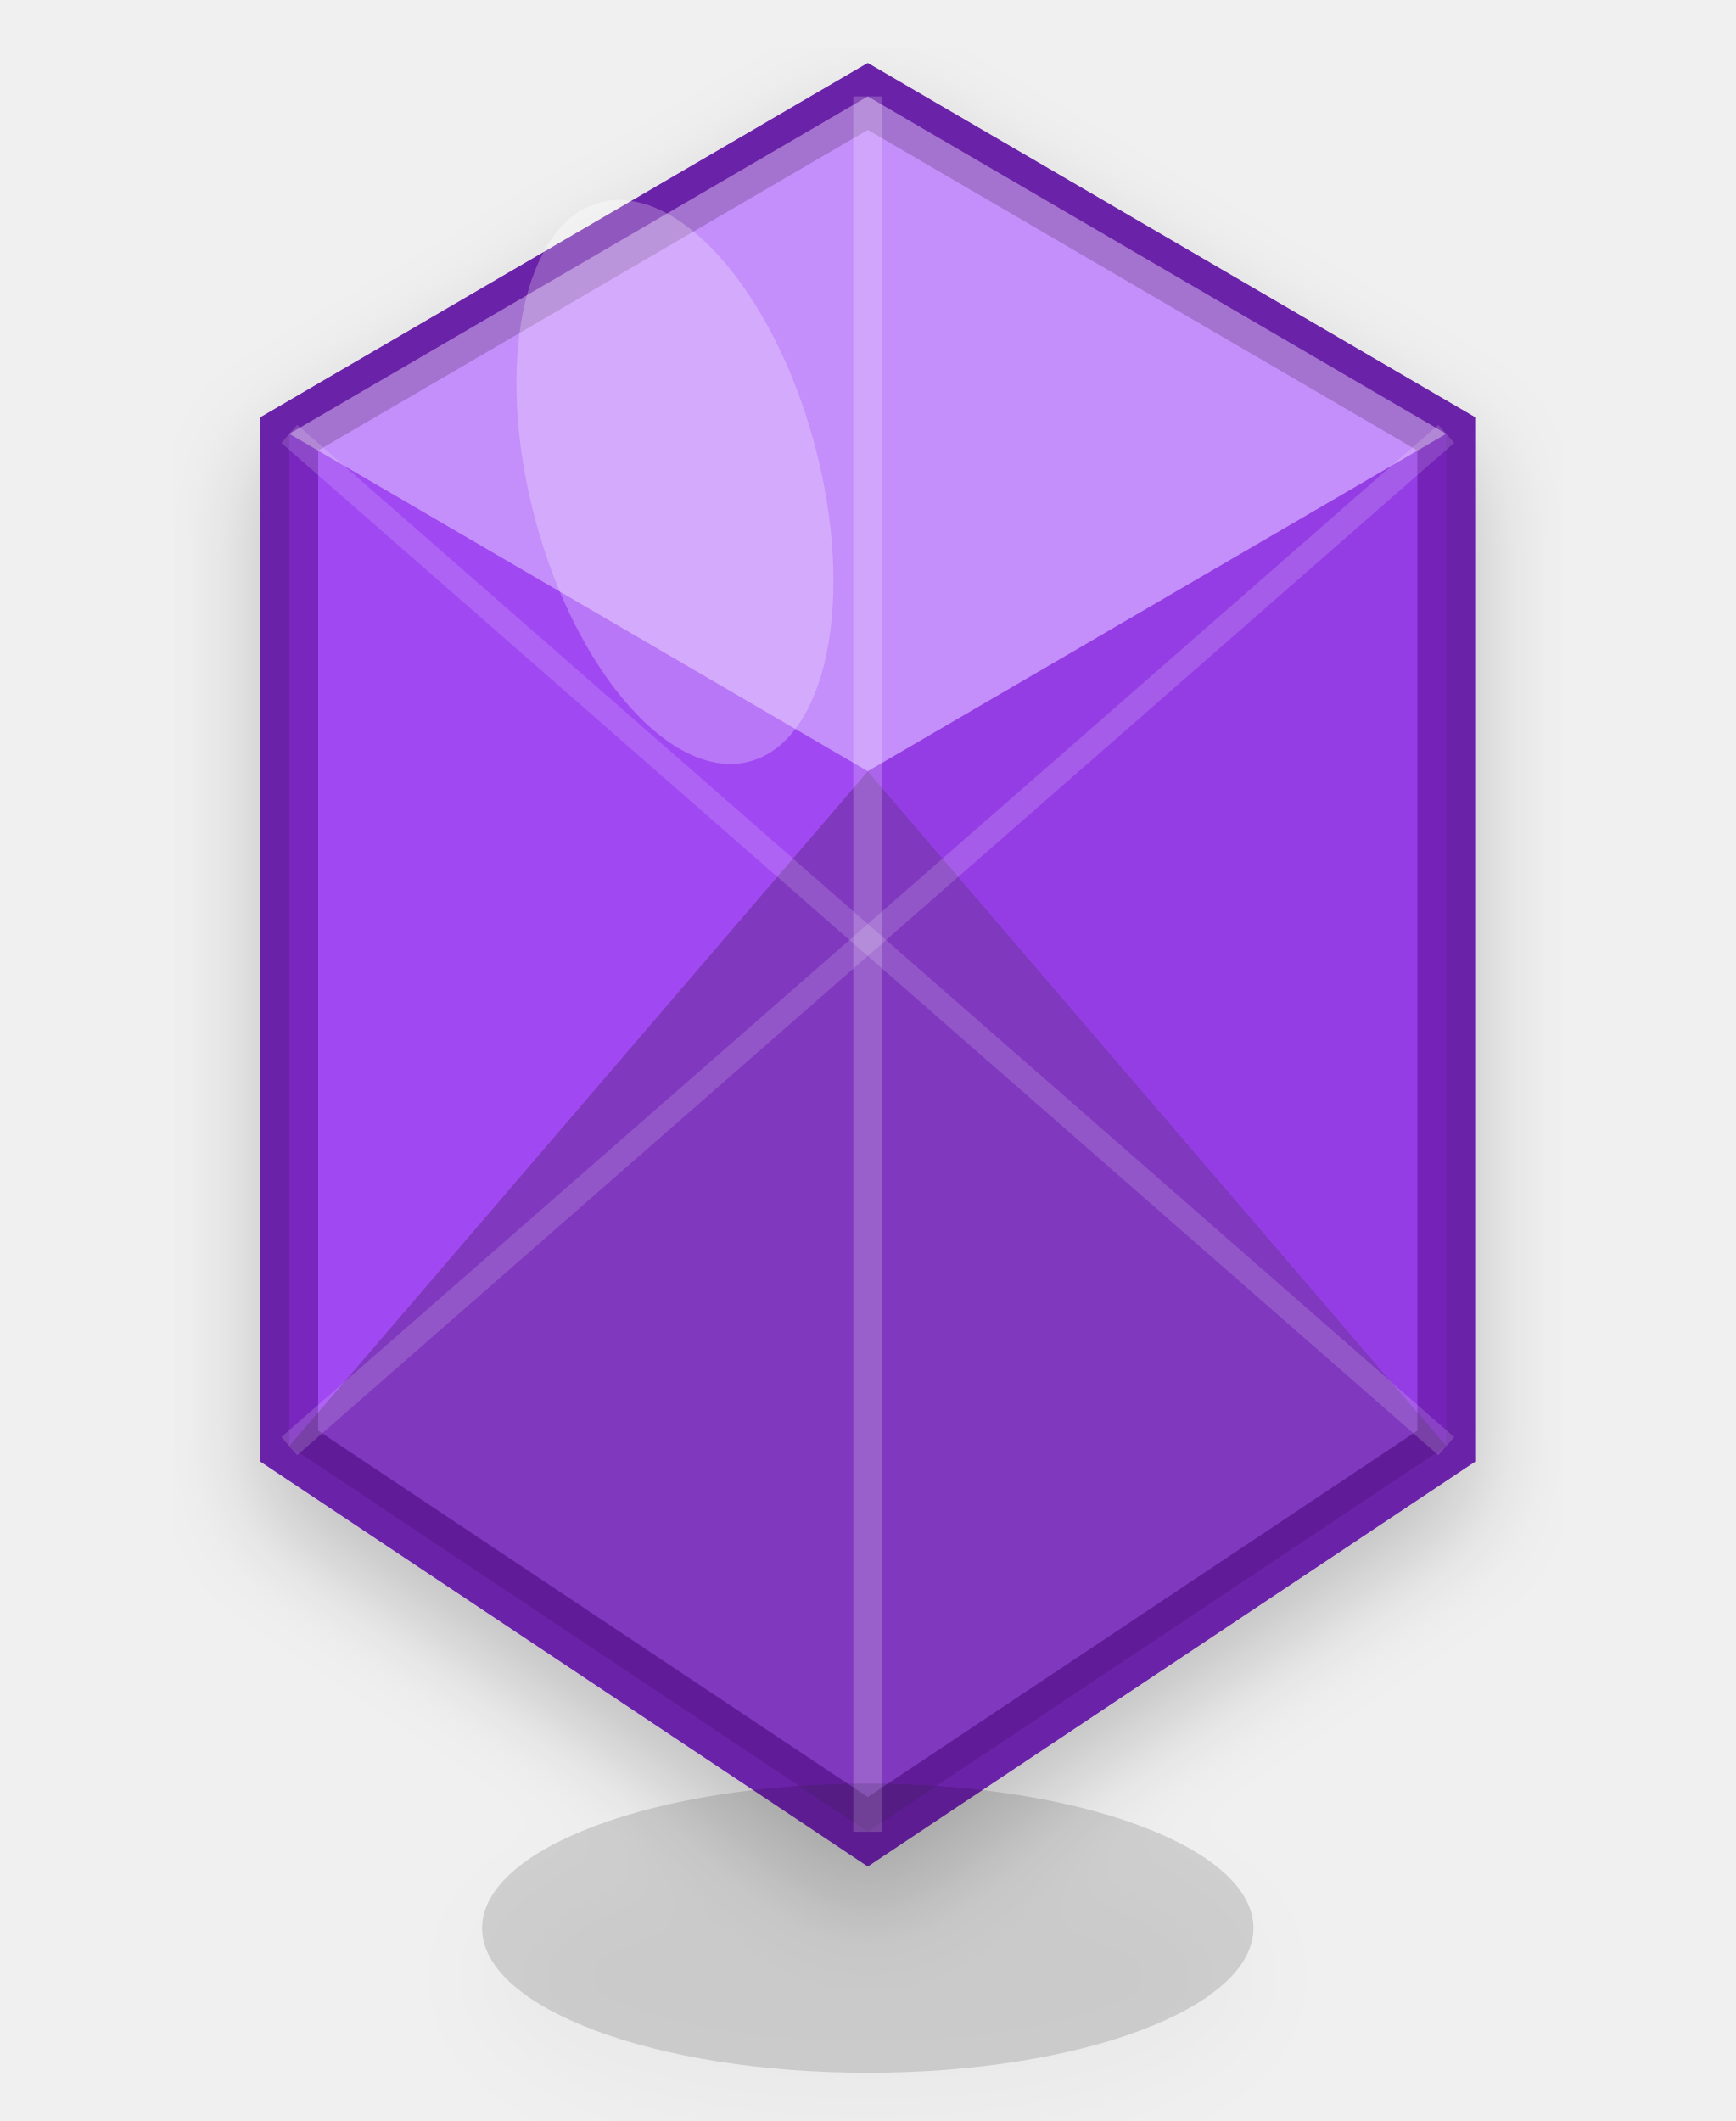
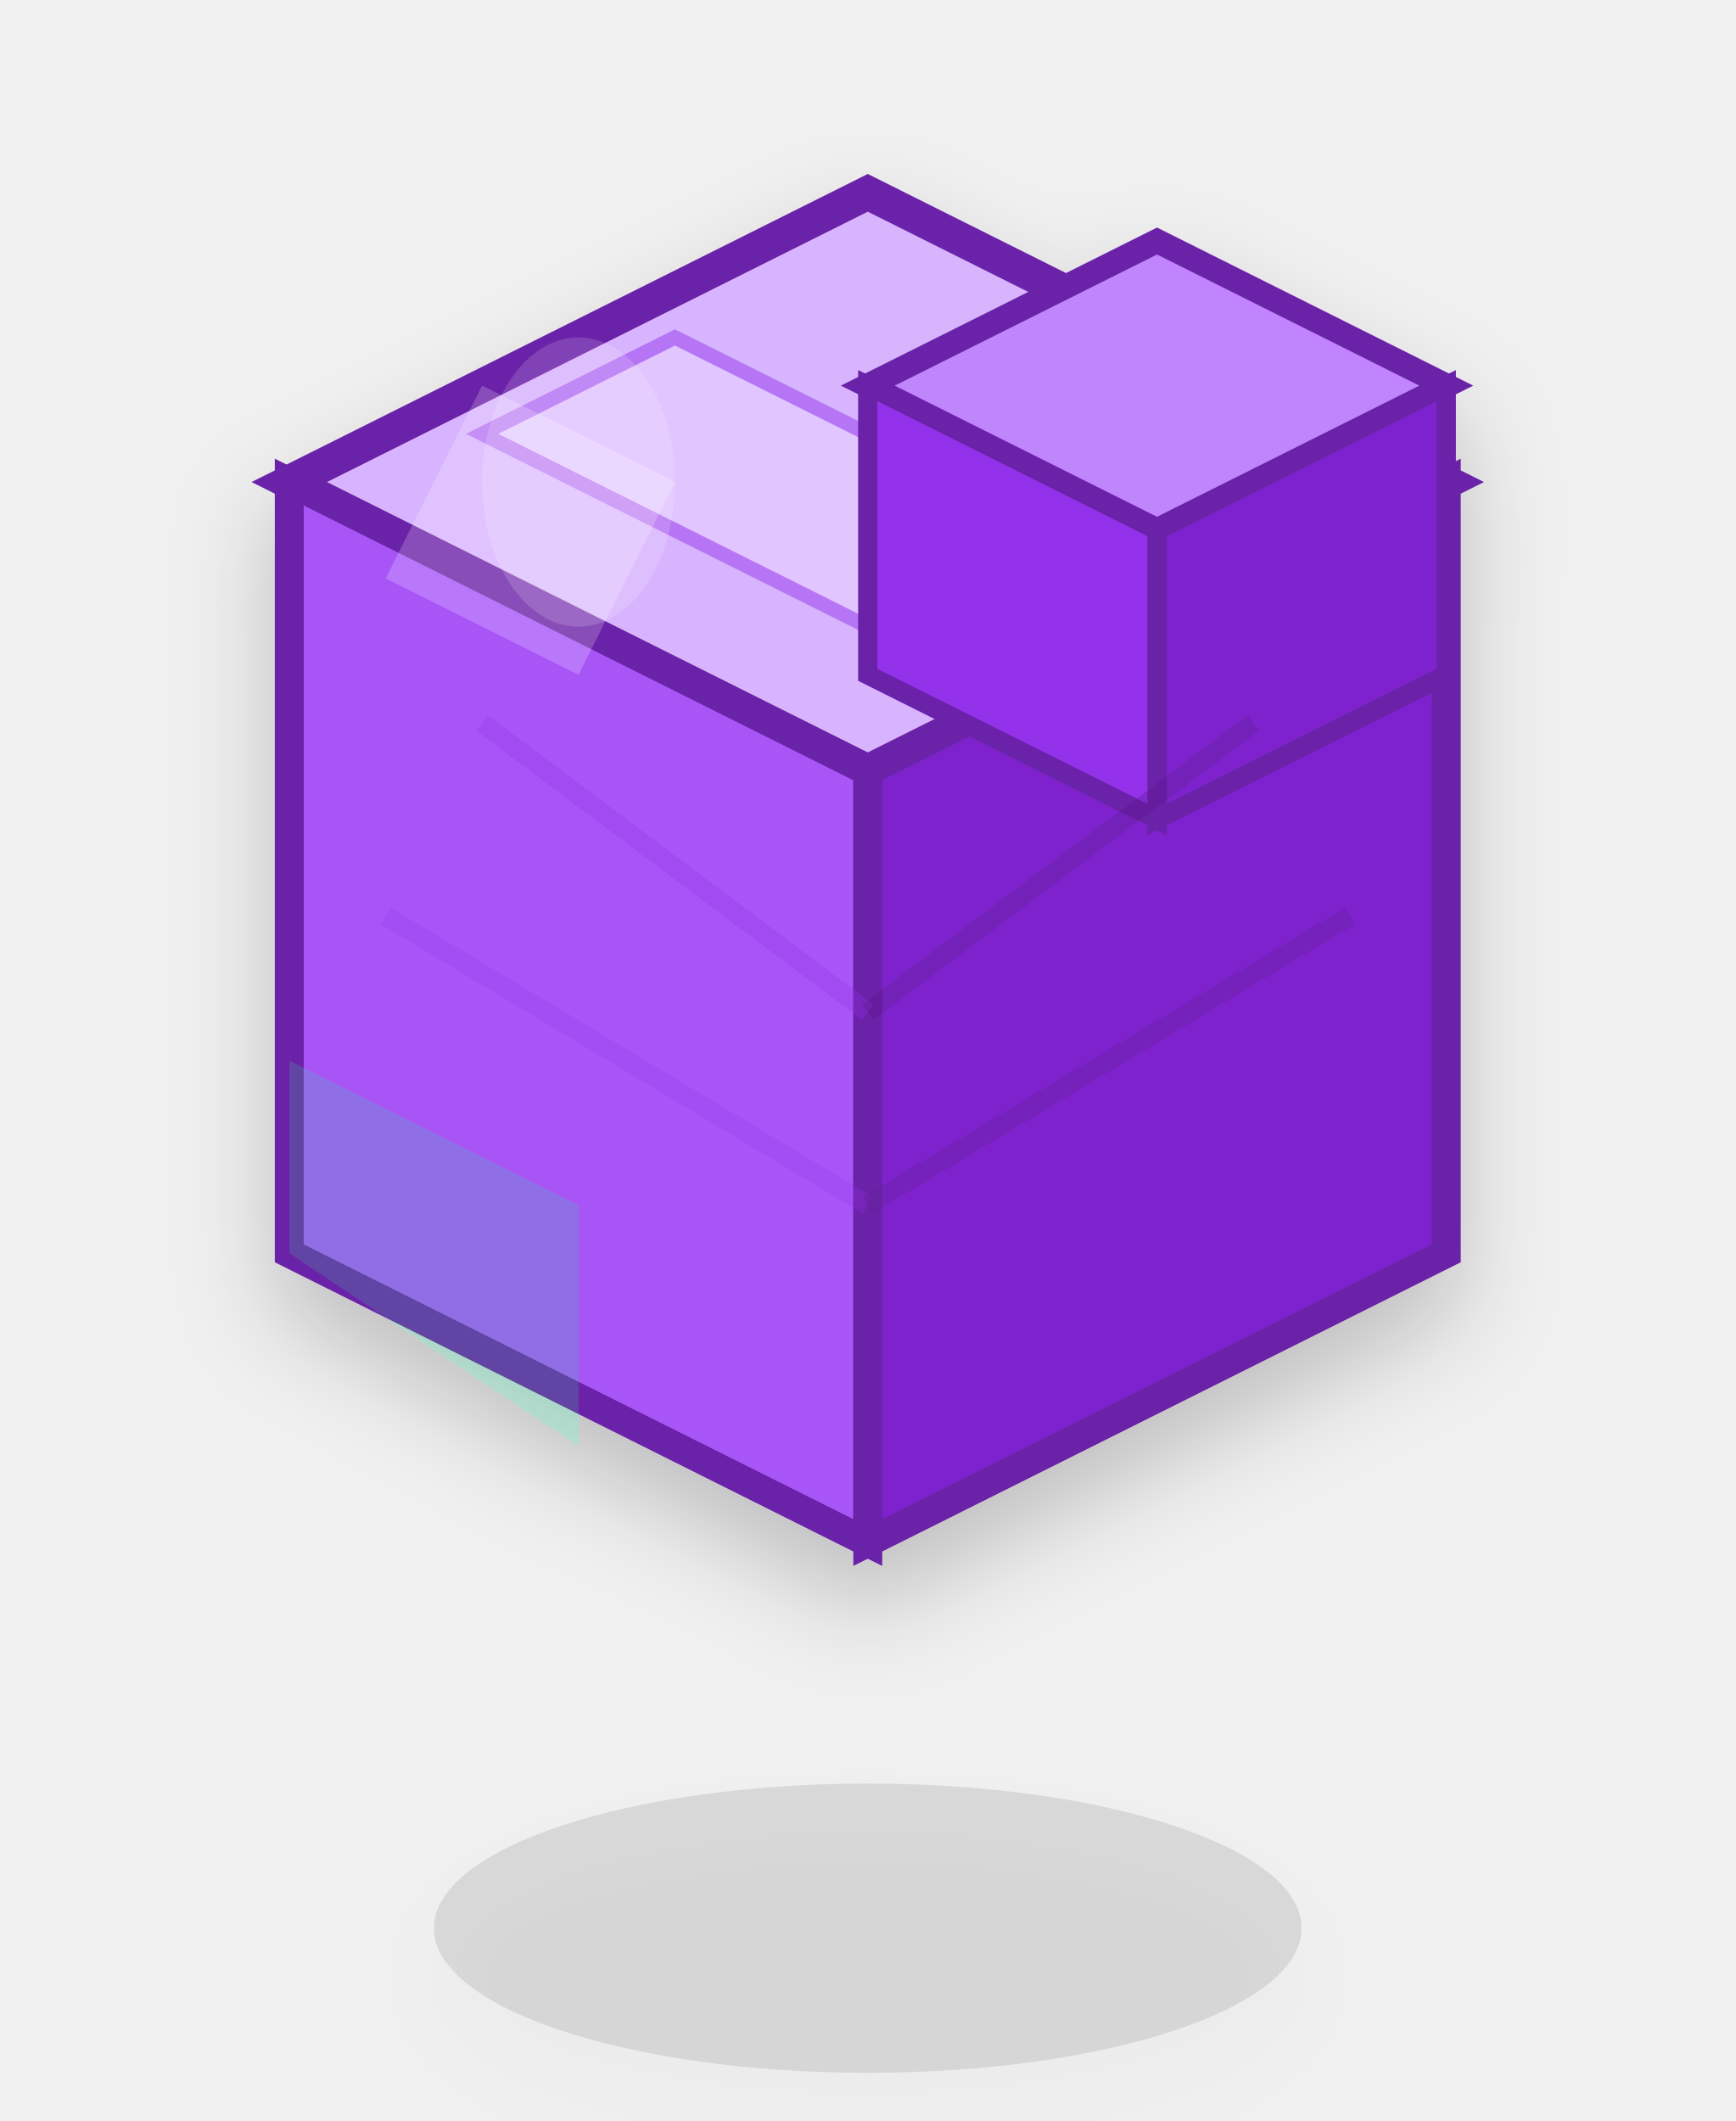
<svg xmlns="http://www.w3.org/2000/svg" viewBox="0 0 36 44" width="36" height="44">
  <defs>
    <filter id="shadow">
      <feDropShadow dx="0" dy="1" stdDeviation="1" flood-color="#00000033" />
    </filter>
  </defs>
  <g filter="url(#shadow)">
-     <polygon points="18,2 30,9 30,30 18,38 6,30 6,9" fill="#a855f7" stroke="#6b21a8" stroke-width="1.2" />
-     <polygon points="18,2 30,9 18,16 6,9" fill="#e9d5ff" opacity="0.45" />
-     <polygon points="6,9 18,16 6,30" fill="#9333ea" opacity="0.35" />
-     <polygon points="30,9 18,16 30,30" fill="#7e22ce" opacity="0.45" />
-     <polygon points="18,16 6,30 18,38 30,30" fill="#581c87" opacity="0.5" />
-     <line x1="18" y1="2" x2="18" y2="38" stroke="white" stroke-width="0.6" opacity="0.2" />
-     <line x1="6" y1="9" x2="30" y2="30" stroke="white" stroke-width="0.5" opacity="0.15" />
-     <line x1="30" y1="9" x2="6" y2="30" stroke="white" stroke-width="0.5" opacity="0.15" />
-     <ellipse cx="14" cy="10" rx="3" ry="6" fill="white" opacity="0.25" transform="rotate(-15 14 10)" />
-     <ellipse cx="18" cy="40" rx="8" ry="3" fill="#00000022" />
+     <polygon points="18,4 30,10 18,16 6,10" fill="#d8b4fe" stroke="#6b21a8" stroke-width="0.7" />
+     <polygon points="6,10 18,16 18,32 6,26" fill="#a855f7" stroke="#6b21a8" stroke-width="0.6" />
+     <polygon points="30,10 18,16 18,32 30,26" fill="#7e22ce" stroke="#6b21a8" stroke-width="0.6" />
+     <polygon points="14,7 22,11 18,13 10,9" fill="#e9d5ff" stroke="#9333ea" stroke-width="0.3" opacity="0.5" />
+     <polygon points="24,5 30,8 24,11 18,8" fill="#c084fc" stroke="#6b21a8" stroke-width="0.5" />
+     <polygon points="30,8 30,14 24,17 24,11" fill="#7e22ce" stroke="#6b21a8" stroke-width="0.4" />
+     <polygon points="18,8 24,11 24,17 18,14" fill="#9333ea" stroke="#6b21a8" stroke-width="0.4" />
+     <line x1="10" y1="15" x2="18" y2="21" stroke="#9333ea" stroke-width="0.4" opacity="0.3" />
+     <line x1="8" y1="19" x2="18" y2="25" stroke="#9333ea" stroke-width="0.4" opacity="0.25" />
+     <line x1="26" y1="15" x2="18" y2="21" stroke="#581c87" stroke-width="0.4" opacity="0.3" />
+     <line x1="28" y1="19" x2="18" y2="25" stroke="#581c87" stroke-width="0.4" opacity="0.25" />
+     <polygon points="6,22 12,25 12,30 6,26" fill="#34d399" opacity="0.2" stroke="none" />
+     <polygon points="10,8 14,10 12,14 8,12" fill="white" opacity="0.2" />
+     <ellipse cx="12" cy="10" rx="2" ry="3" fill="white" opacity="0.15" />
+     <ellipse cx="18" cy="40" rx="9" ry="3" fill="#00000018" />
  </g>
</svg>
